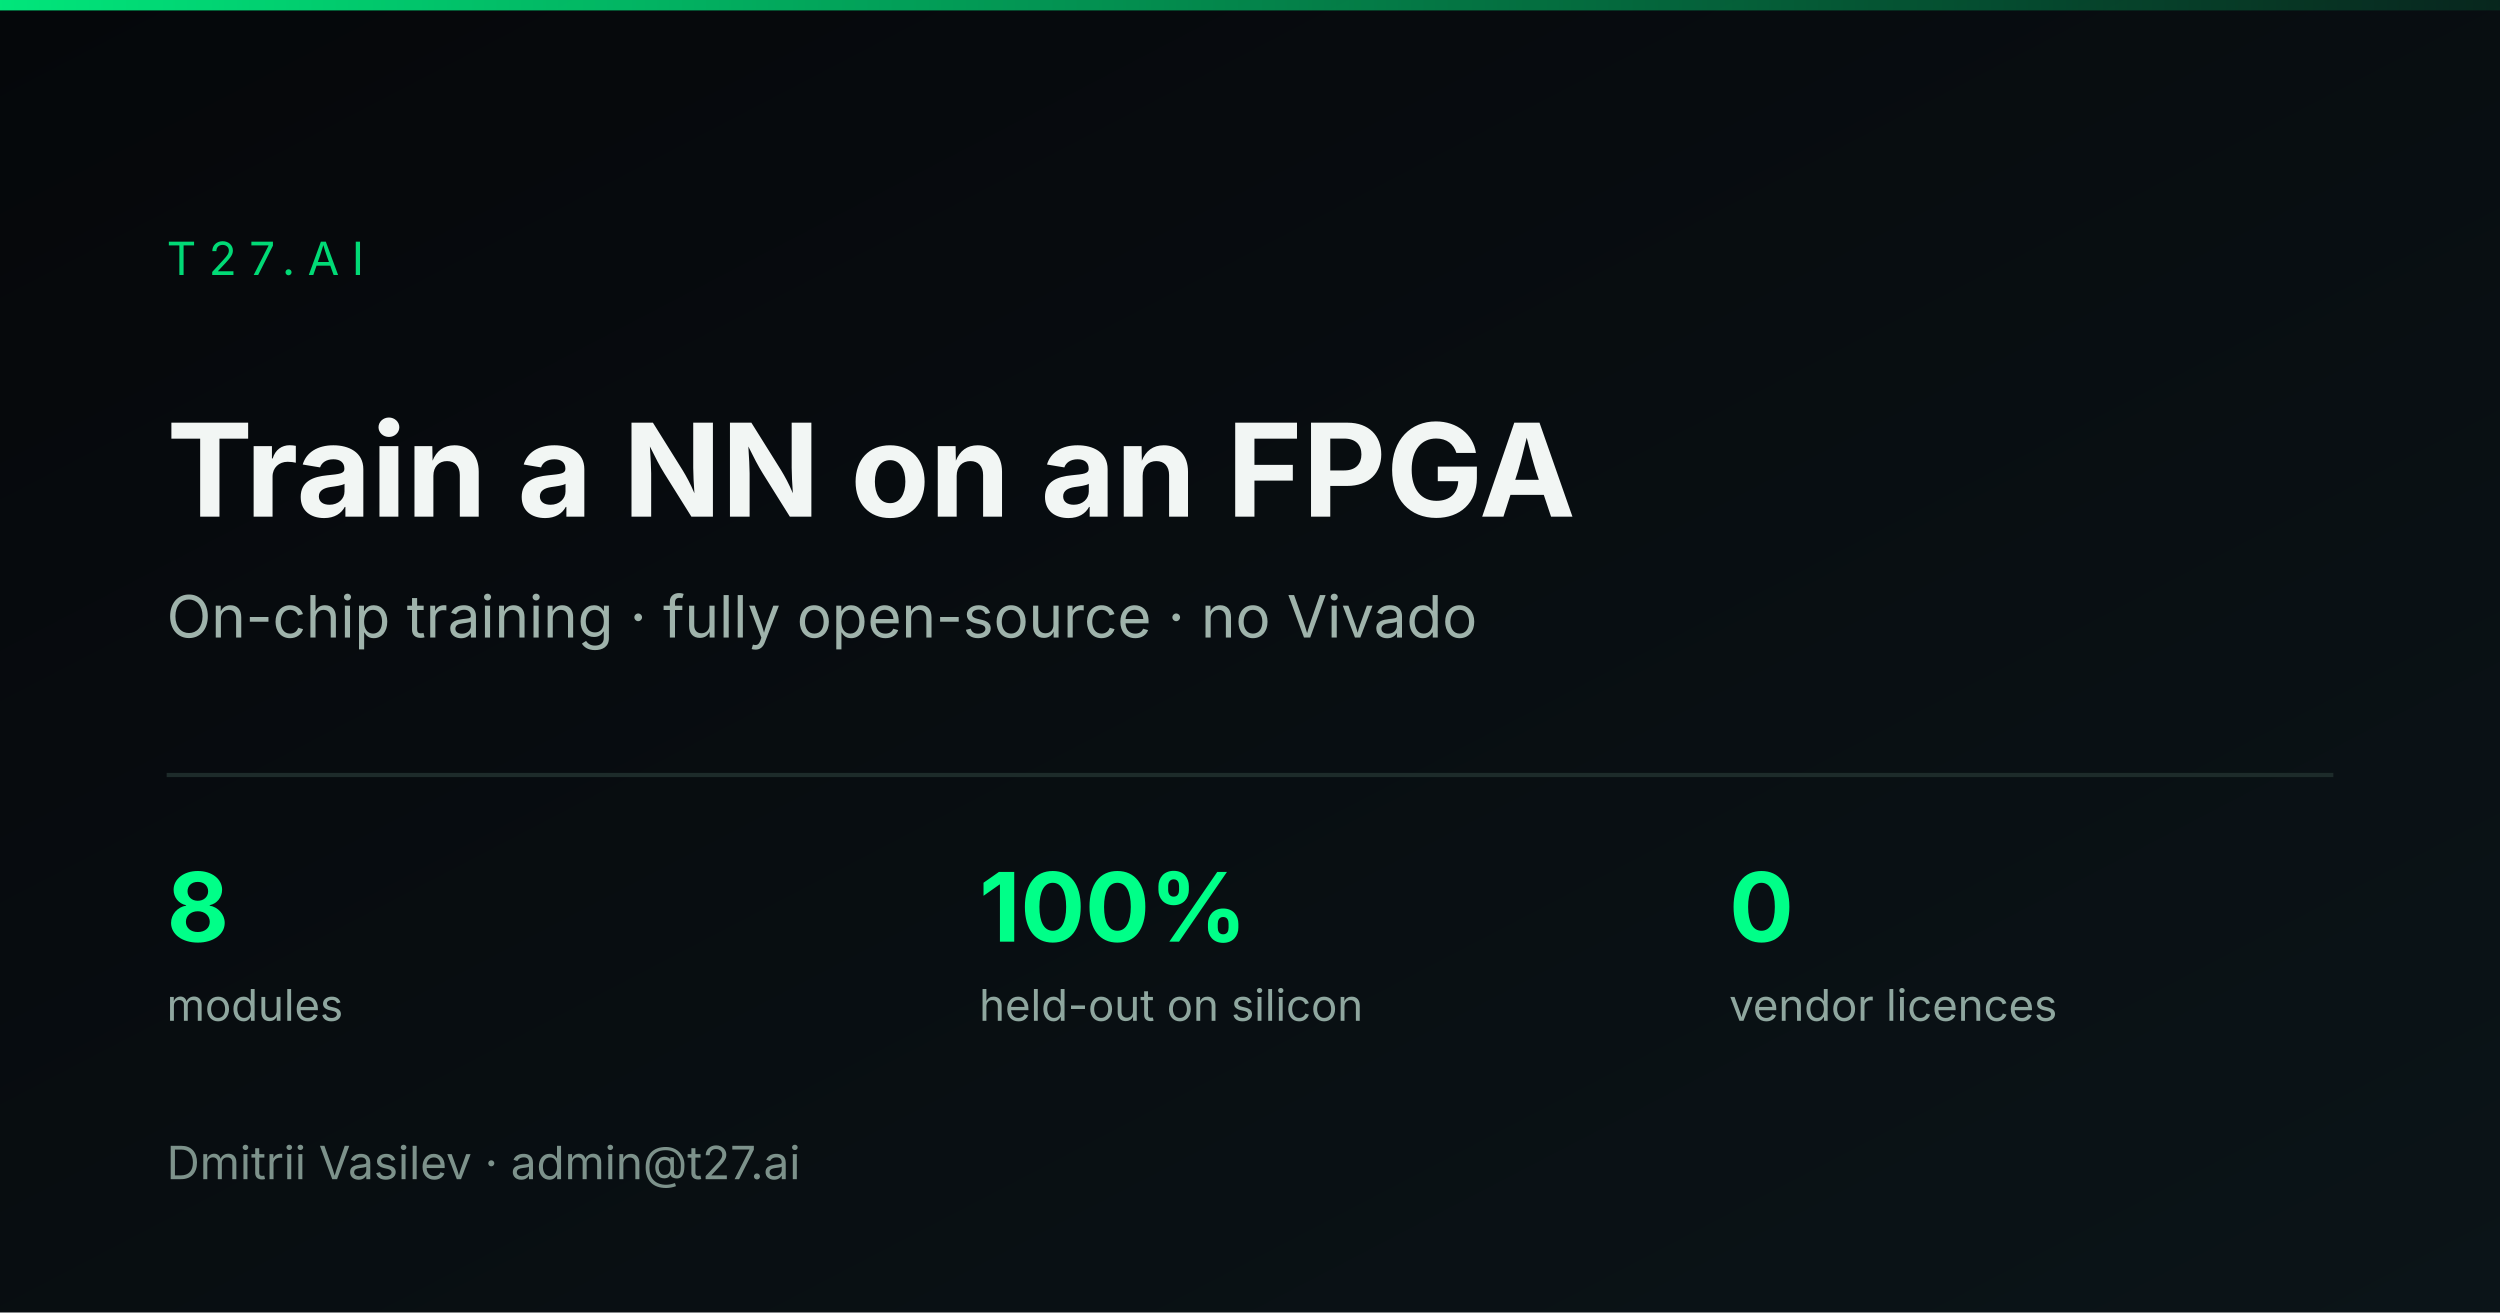
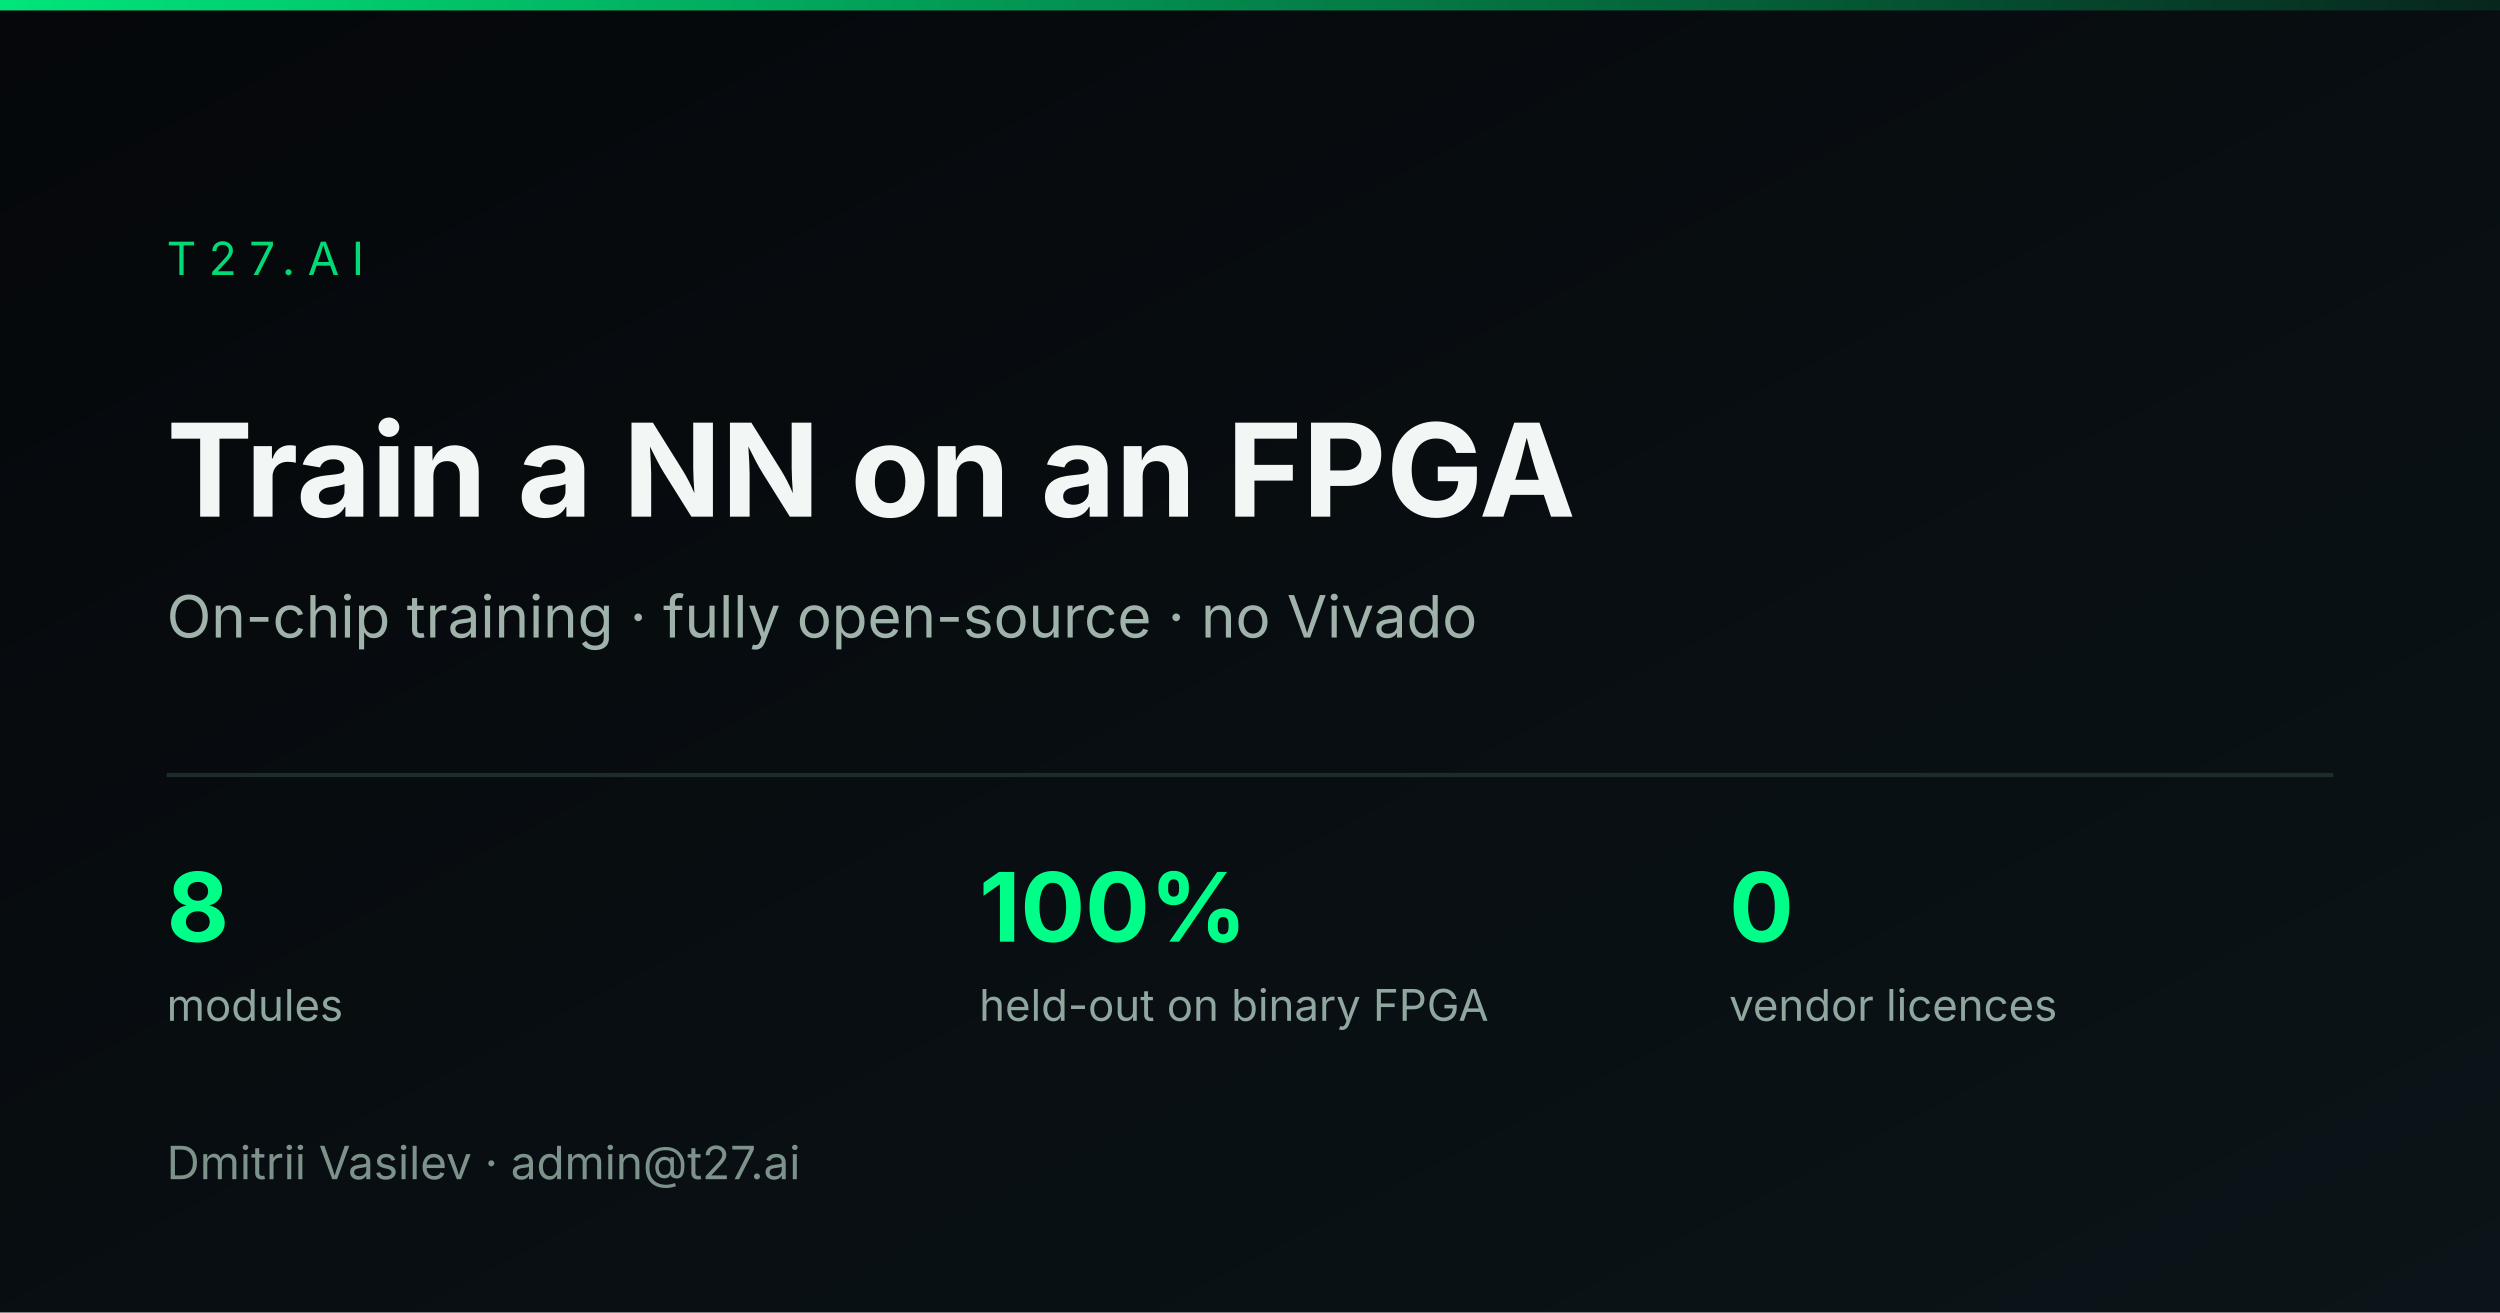
<svg xmlns="http://www.w3.org/2000/svg" width="1200" height="630" viewBox="0 0 1200 630" role="img" aria-label="Train a NN on an FPGA">
  <defs>
    <linearGradient id="bg" x1="0" y1="0" x2="1" y2="1">
      <stop offset="0%" stop-color="#05070a" />
      <stop offset="100%" stop-color="#0b1418" />
    </linearGradient>
    <linearGradient id="glow" x1="0" y1="0" x2="1" y2="0">
      <stop offset="0%" stop-color="#00ff88" stop-opacity="0.9" />
      <stop offset="100%" stop-color="#00ff88" stop-opacity="0.1" />
    </linearGradient>
  </defs>
  <rect width="1200" height="630" fill="url(#bg)" />
  <rect x="0" y="0" width="1200" height="5" fill="url(#glow)" />
  <text x="80" y="132" font-family="Inter,Helvetica,Arial,sans-serif" font-size="22" letter-spacing="6" fill="#00ff88" opacity="0.85">T27.AI</text>
  <text x="80" y="248" font-family="Inter,Helvetica,Arial,sans-serif" font-size="62" font-weight="700" fill="#f2f6f4">Train a NN on an FPGA</text>
  <text x="80" y="306" font-family="Inter,Helvetica,Arial,sans-serif" font-size="28" fill="#9fb3ab">On-chip training · fully open-source · no Vivado</text>
  <line x1="80" y1="372" x2="1120" y2="372" stroke="#1d2b2a" stroke-width="2" />
  <text x="80" y="452" font-family="Inter,Helvetica,Arial,sans-serif" font-size="46" font-weight="700" fill="#00ff88">8</text>
  <text x="80" y="490" font-family="Inter,Helvetica,Arial,sans-serif" font-size="21" fill="#8fa79f">modules</text>
  <text x="470" y="452" font-family="Inter,Helvetica,Arial,sans-serif" font-size="46" font-weight="700" fill="#00ff88">100%</text>
-   <text x="470" y="490" font-family="Inter,Helvetica,Arial,sans-serif" font-size="21" fill="#8fa79f">held-out on silicon</text>
+   <text x="470" y="490" font-family="Inter,Helvetica,Arial,sans-serif" font-size="21" fill="#8fa79f">held-out on binary FPGA</text>
  <text x="830" y="452" font-family="Inter,Helvetica,Arial,sans-serif" font-size="46" font-weight="700" fill="#00ff88">0</text>
  <text x="830" y="490" font-family="Inter,Helvetica,Arial,sans-serif" font-size="21" fill="#8fa79f">vendor licences</text>
  <text x="80" y="566" font-family="Inter,Helvetica,Arial,sans-serif" font-size="22" fill="#7d928b">Dmitrii Vasilev · admin@t27.ai</text>
</svg>
